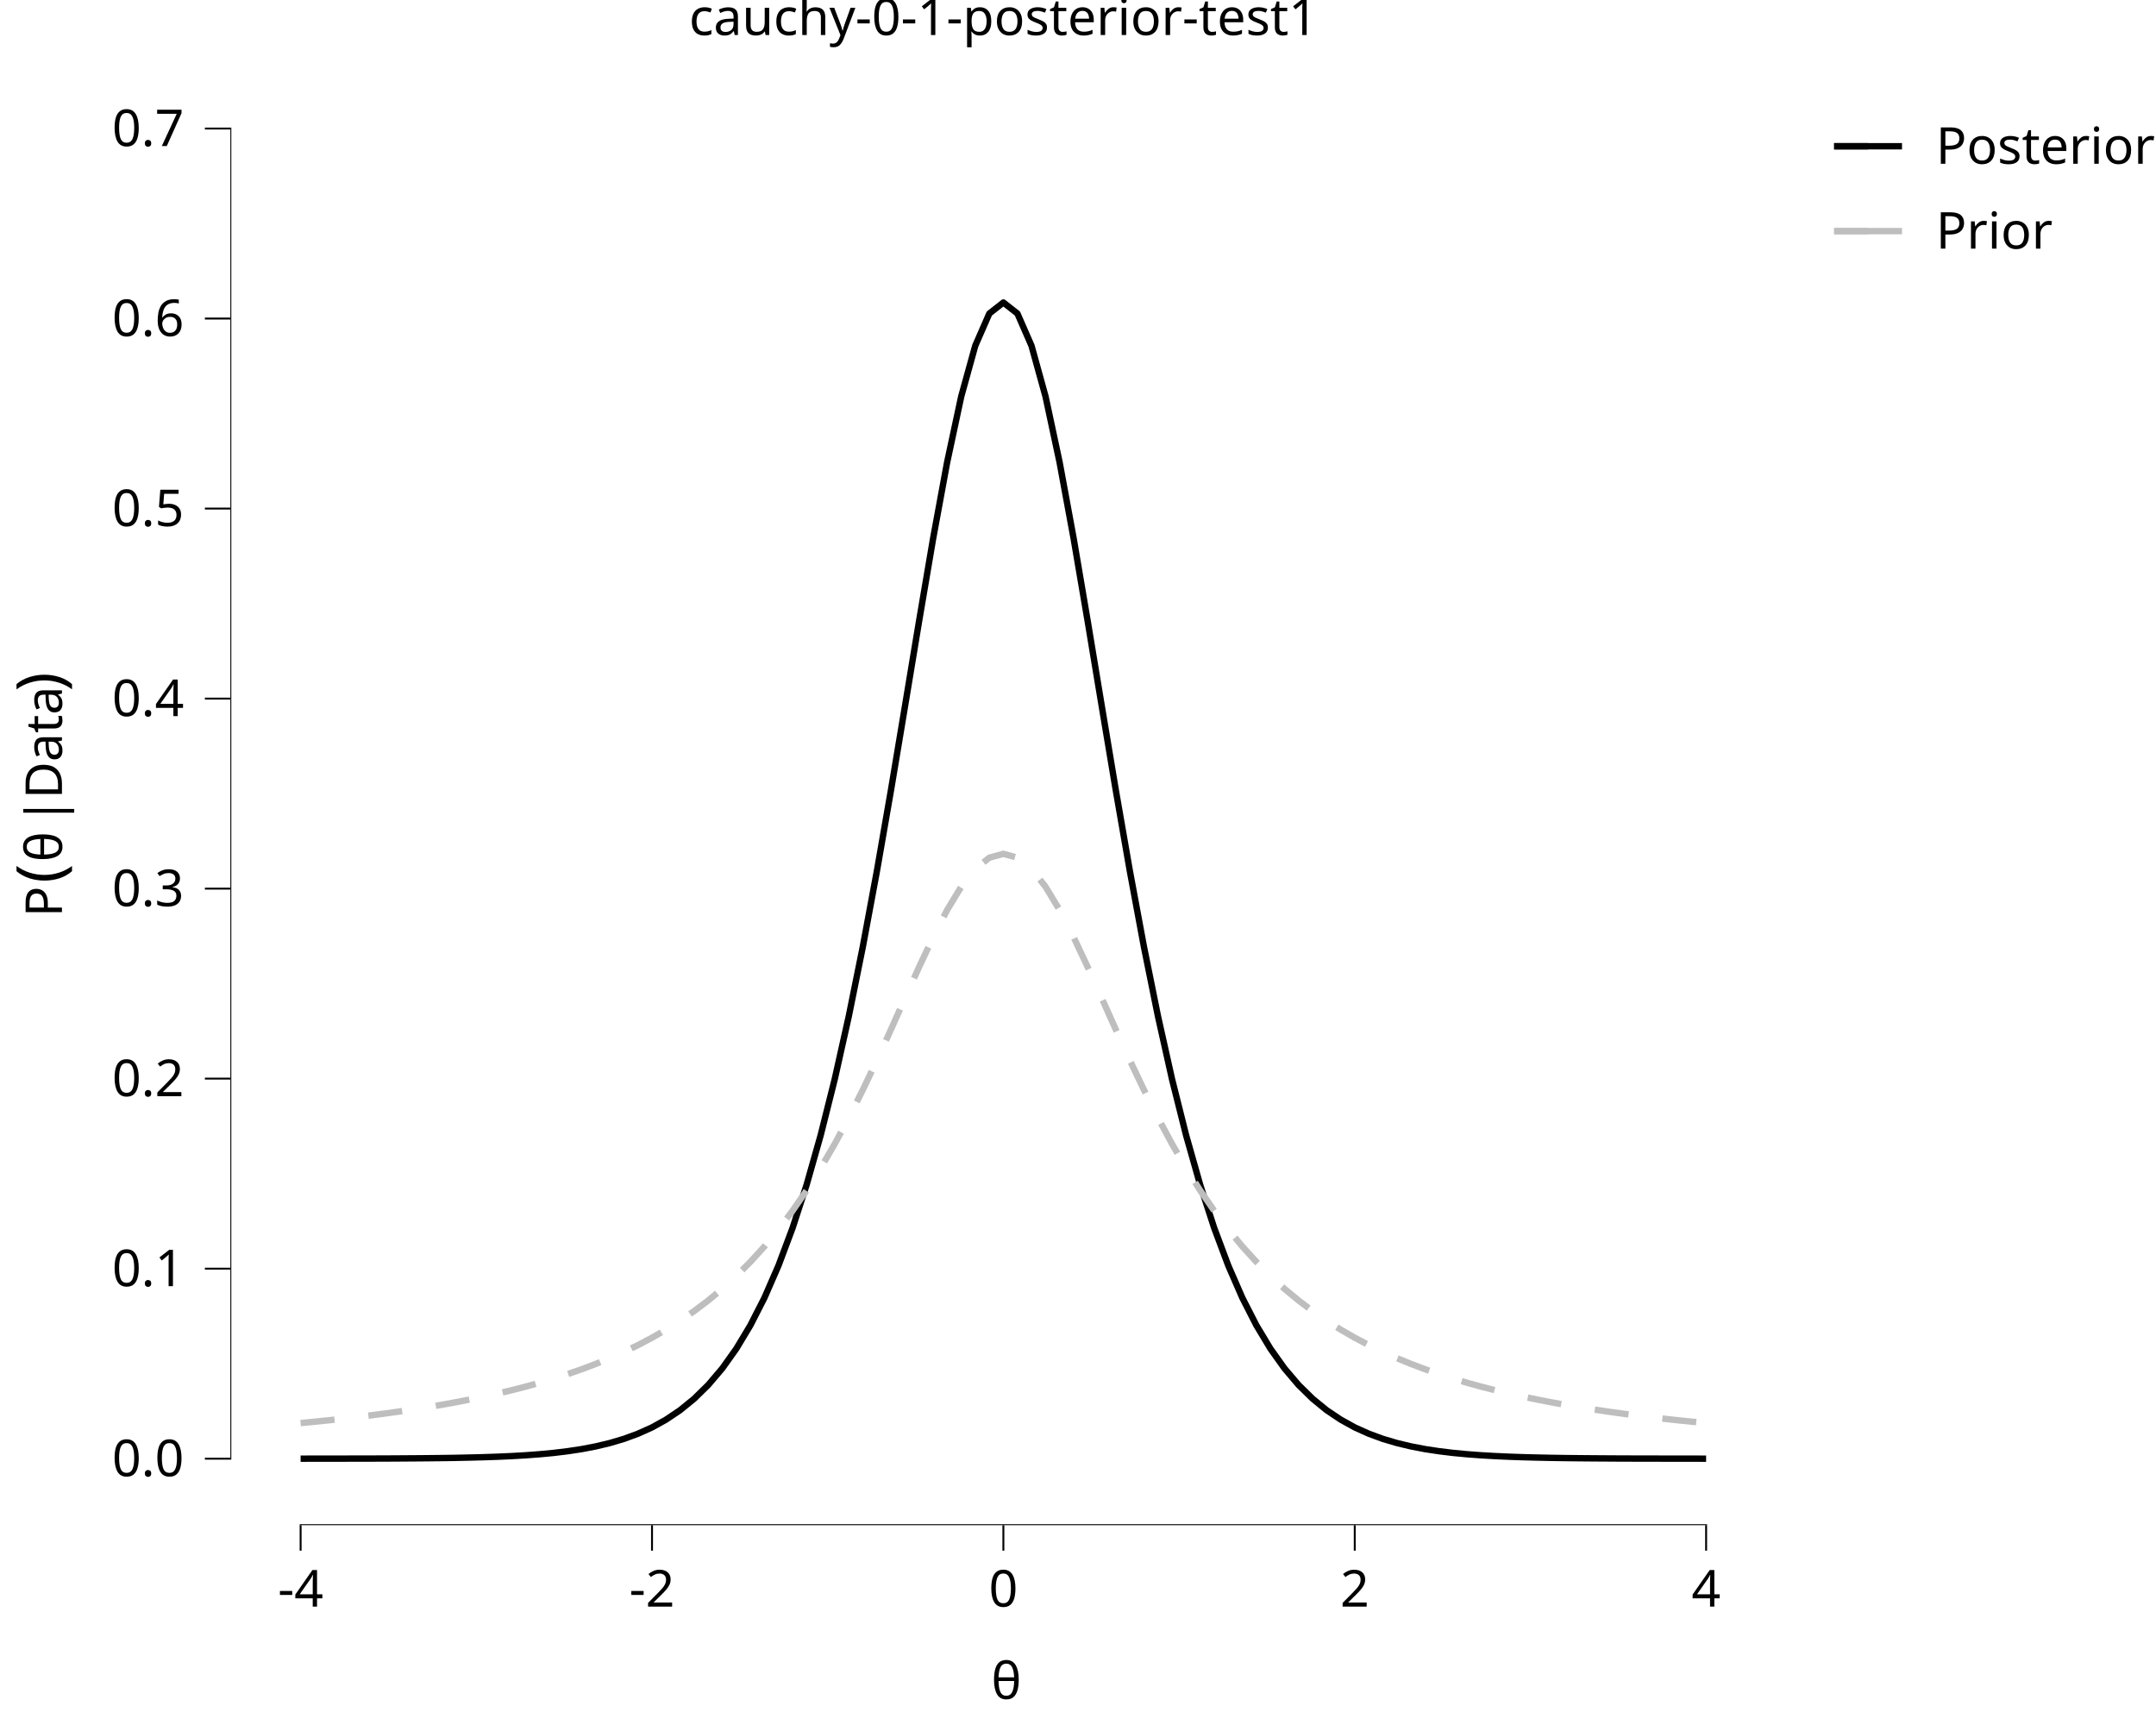
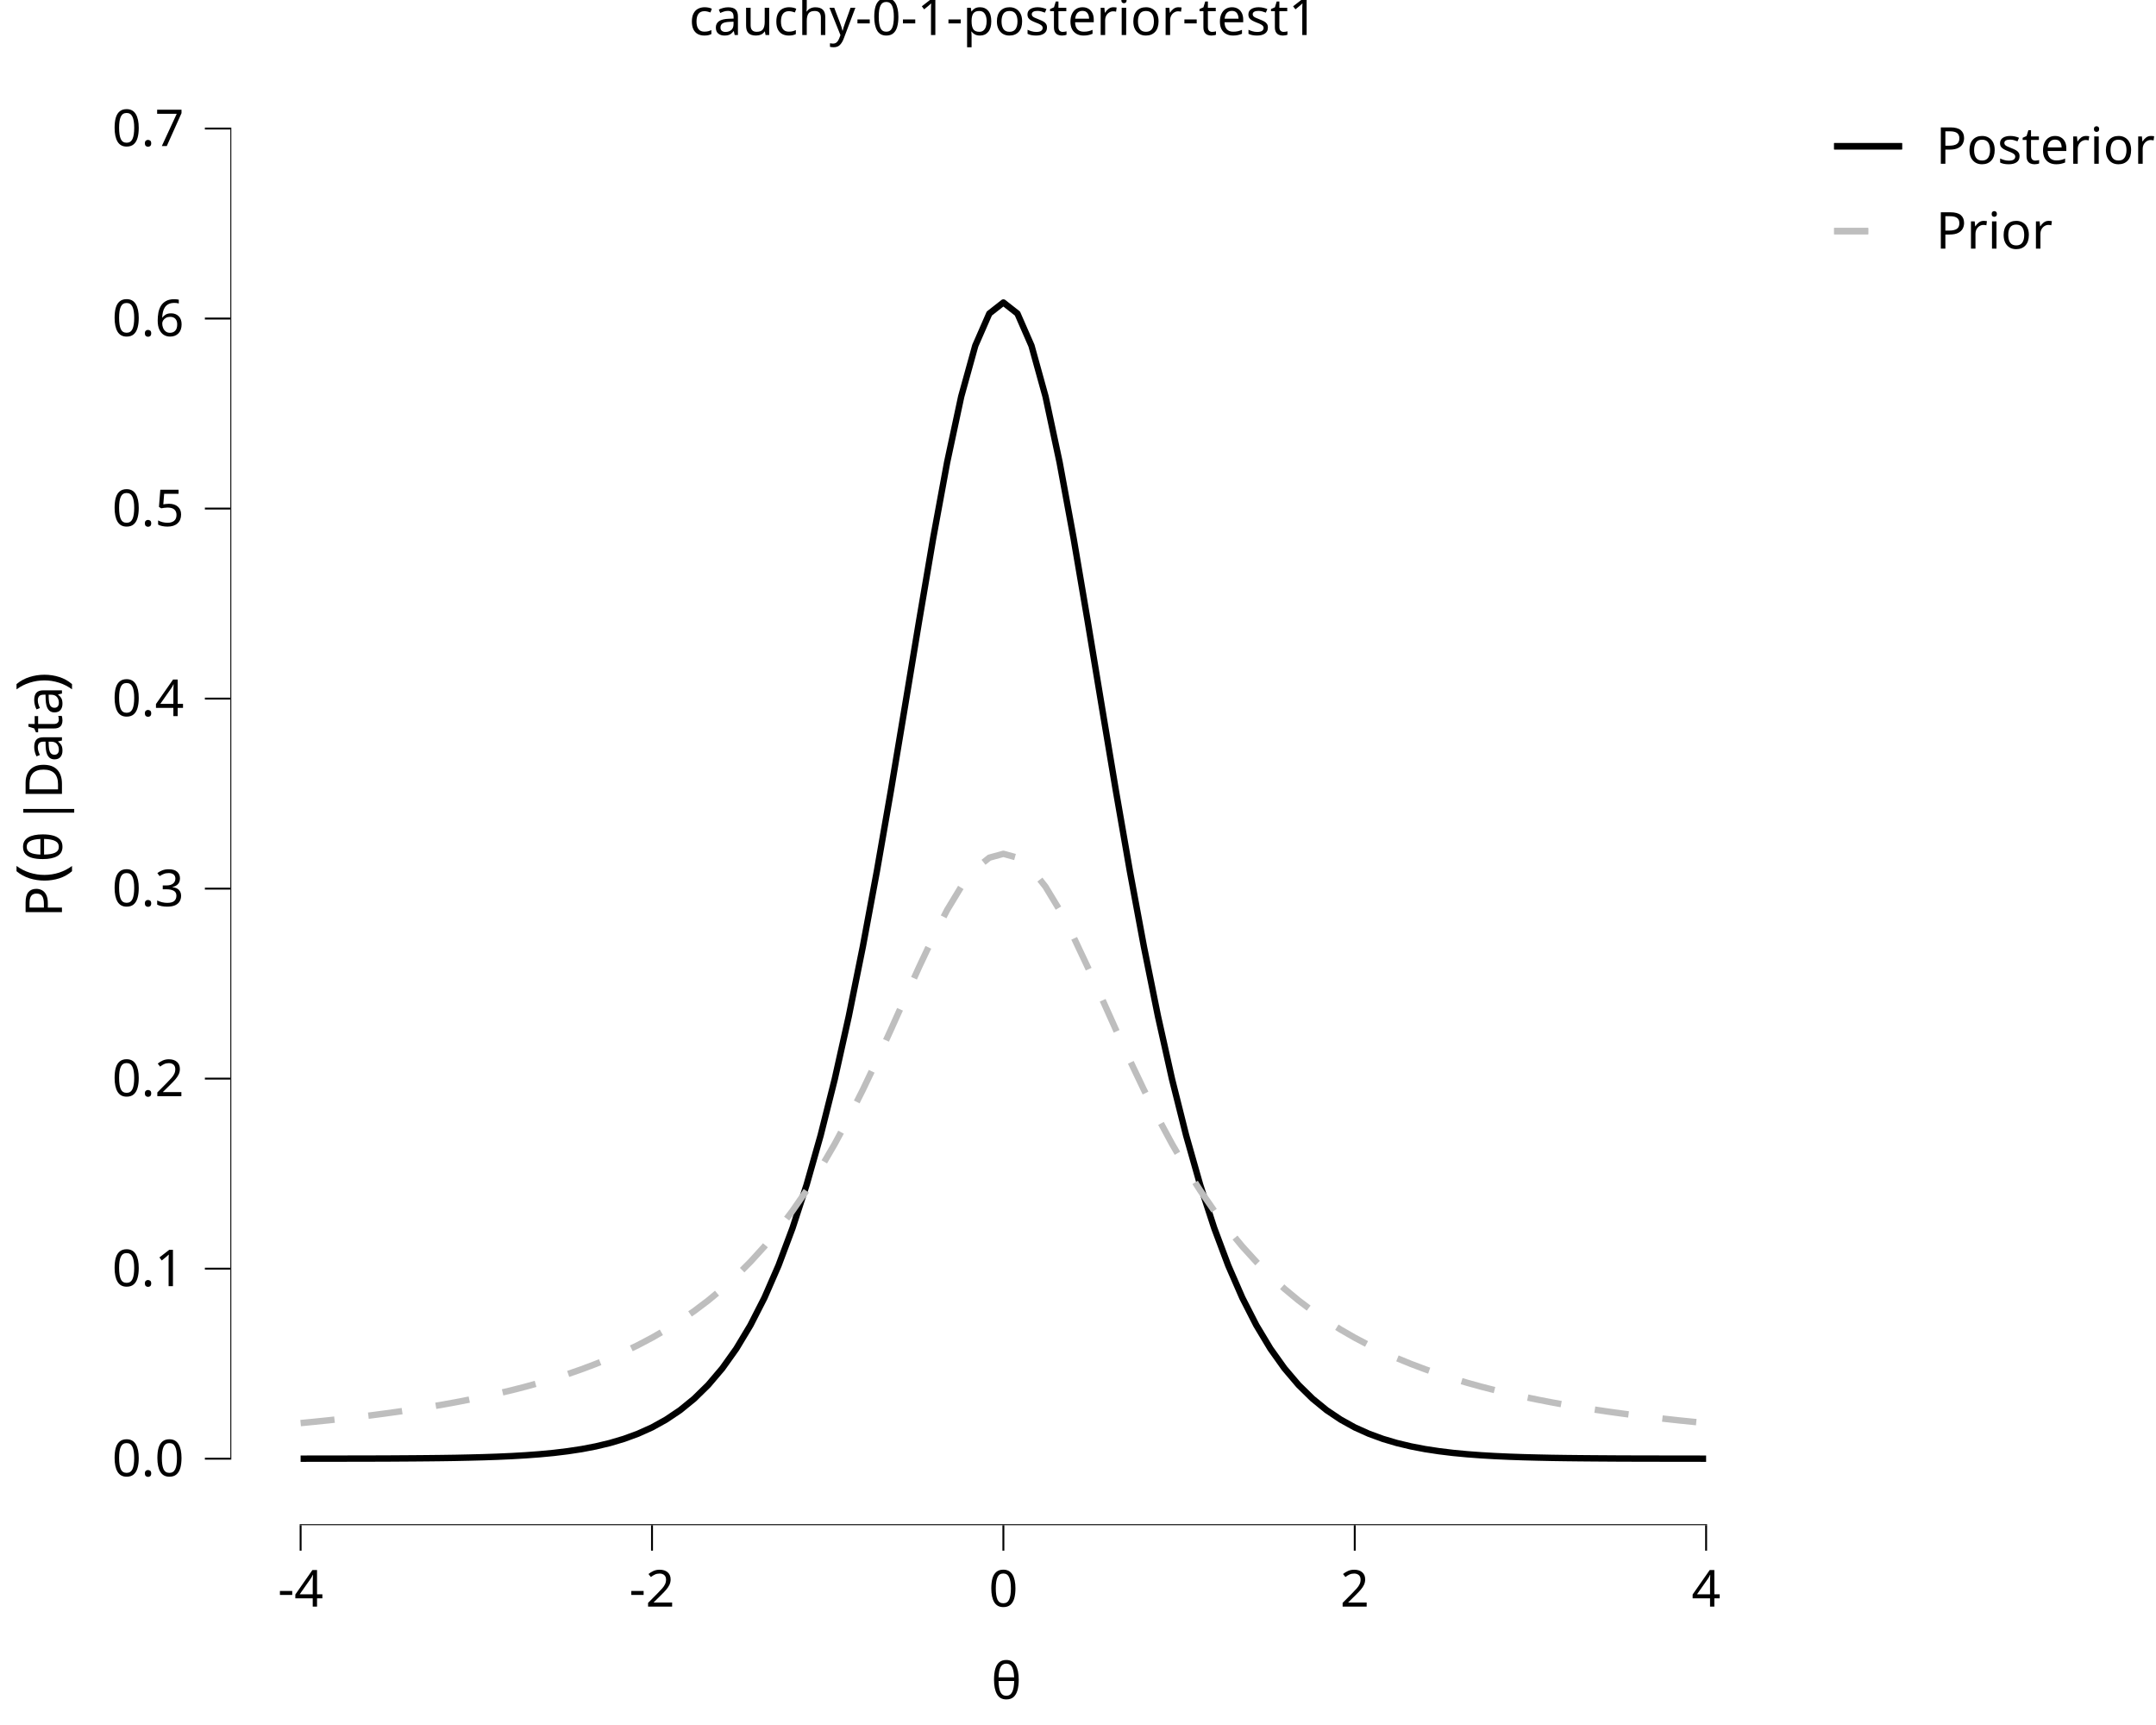
<svg xmlns="http://www.w3.org/2000/svg" class="svglite" data-engine-version="2.0" width="720.00pt" height="576.00pt" viewBox="0 0 720.00 576.00">
  <defs>
    <style type="text/css">
    .svglite line, .svglite polyline, .svglite polygon, .svglite path, .svglite rect, .svglite circle {
      fill: none;
      stroke: #000000;
      stroke-linecap: round;
      stroke-linejoin: round;
      stroke-miterlimit: 10.00;
    }
  </style>
  </defs>
  <rect width="100%" height="100%" style="stroke: none; fill: #FFFFFF;" />
  <defs>
    <clipPath id="cpMC4wMHw3MjAuMDB8MC4wMHw1NzYuMDA=">
      <rect x="0.00" y="0.00" width="720.00" height="576.00" />
    </clipPath>
  </defs>
  <g clip-path="url(#cpMC4wMHw3MjAuMDB8MC4wMHw1NzYuMDA=)">
    <rect x="0.00" y="0.00" width="720.00" height="576.00" style="stroke-width: 10.67; stroke: none;" />
  </g>
  <defs>
    <clipPath id="cpNzYuOTN8NTkzLjIzfDIwLjcxfDUwOS4yOA==">
      <rect x="76.93" y="20.71" width="516.31" height="488.57" />
    </clipPath>
  </defs>
  <g clip-path="url(#cpNzYuOTN8NTkzLjIzfDIwLjcxfDUwOS4yOA==)">
    <rect x="76.93" y="20.71" width="516.31" height="488.57" style="stroke-width: 10.67; stroke: none;" />
    <polyline points="100.39,487.07 105.09,487.06 109.78,487.06 114.48,487.05 119.17,487.04 123.86,487.03 128.56,487.02 133.25,486.99 137.94,486.96 142.64,486.92 147.33,486.87 152.03,486.80 156.72,486.70 161.41,486.58 166.11,486.42 170.80,486.21 175.49,485.94 180.19,485.59 184.88,485.15 189.57,484.58 194.27,483.87 198.96,482.97 203.66,481.85 208.35,480.46 213.04,478.74 217.74,476.63 222.43,474.03 227.12,470.88 231.82,467.05 236.51,462.45 241.21,456.92 245.90,450.34 250.59,442.54 255.29,433.34 259.98,422.58 264.67,410.06 269.37,395.61 274.06,379.08 278.76,360.35 283.45,339.35 288.14,316.14 292.84,290.87 297.53,263.91 302.22,235.83 306.92,207.45 311.61,179.85 316.30,154.35 321.00,132.40 325.69,115.44 330.39,104.69 335.08,101.01 339.77,104.69 344.47,115.44 349.16,132.40 353.85,154.35 358.55,179.85 363.24,207.45 367.94,235.83 372.63,263.91 377.32,290.87 382.02,316.14 386.71,339.35 391.40,360.35 396.10,379.08 400.79,395.61 405.49,410.06 410.18,422.58 414.87,433.34 419.57,442.54 424.26,450.34 428.95,456.92 433.65,462.45 438.34,467.05 443.03,470.88 447.73,474.03 452.42,476.63 457.12,478.74 461.81,480.46 466.50,481.85 471.20,482.97 475.89,483.87 480.58,484.58 485.28,485.15 489.97,485.59 494.67,485.94 499.36,486.21 504.05,486.42 508.75,486.58 513.44,486.70 518.13,486.80 522.83,486.87 527.52,486.92 532.22,486.96 536.91,486.99 541.60,487.02 546.30,487.03 550.99,487.04 555.68,487.05 560.38,487.06 565.07,487.06 569.76,487.07 " style="stroke-width: 2.13; stroke-linecap: butt;" />
    <polyline points="100.39,475.19 105.09,474.73 109.78,474.25 114.48,473.73 119.17,473.19 123.86,472.61 128.56,471.99 133.25,471.34 137.94,470.64 142.64,469.90 147.33,469.11 152.03,468.26 156.72,467.35 161.41,466.38 166.11,465.34 170.80,464.23 175.49,463.03 180.19,461.73 184.88,460.34 189.57,458.83 194.27,457.20 198.96,455.43 203.66,453.51 208.35,451.43 213.04,449.16 217.74,446.68 222.43,443.98 227.12,441.02 231.82,437.78 236.51,434.24 241.21,430.34 245.90,426.06 250.59,421.36 255.29,416.20 259.98,410.52 264.67,404.30 269.37,397.48 274.06,390.05 278.76,381.97 283.45,373.25 288.14,363.92 292.84,354.06 297.53,343.79 302.22,333.32 306.92,322.92 311.61,312.96 316.30,303.86 321.00,296.10 325.69,290.14 330.39,286.39 335.08,285.10 339.77,286.39 344.47,290.14 349.16,296.10 353.85,303.86 358.55,312.96 363.24,322.92 367.94,333.32 372.63,343.79 377.32,354.06 382.02,363.92 386.71,373.25 391.40,381.97 396.10,390.05 400.79,397.48 405.49,404.30 410.18,410.52 414.87,416.20 419.57,421.36 424.26,426.06 428.95,430.34 433.65,434.24 438.34,437.78 443.03,441.02 447.73,443.98 452.42,446.68 457.12,449.16 461.81,451.43 466.50,453.51 471.20,455.43 475.89,457.20 480.58,458.83 485.28,460.34 489.97,461.73 494.67,463.03 499.36,464.23 504.05,465.34 508.75,466.38 513.44,467.35 518.13,468.26 522.83,469.11 527.52,469.90 532.22,470.64 536.91,471.34 541.60,471.99 546.30,472.61 550.99,473.19 555.68,473.73 560.38,474.25 565.07,474.73 569.76,475.19 " style="stroke-width: 2.13; stroke: #BEBEBE; stroke-dasharray: 11.38,11.38; stroke-linecap: butt;" />
    <line x1="100.08" y1="509.28" x2="570.08" y2="509.28" style="stroke-width: 0.64; stroke-linecap: butt;" />
    <line x1="76.93" y1="487.39" x2="76.93" y2="42.60" style="stroke-width: 0.64; stroke-linecap: butt;" />
    <rect x="76.93" y="20.71" width="516.31" height="488.57" style="stroke-width: 0.00; stroke: none;" />
  </g>
  <g clip-path="url(#cpMC4wMHw3MjAuMDB8MC4wMHw1NzYuMDA=)">
    <polyline points="76.93,509.28 76.93,20.71 " style="stroke-width: 0.00; stroke: none; stroke-linecap: butt;" />
    <text x="61.45" y="492.92" text-anchor="end" style="font-size: 17.00px; font-family: sans;" textLength="23.63px" lengthAdjust="spacingAndGlyphs">0.0</text>
    <text x="61.45" y="429.47" text-anchor="end" style="font-size: 17.00px; font-family: sans;" textLength="23.63px" lengthAdjust="spacingAndGlyphs">0.1</text>
    <text x="61.45" y="366.02" text-anchor="end" style="font-size: 17.00px; font-family: sans;" textLength="23.63px" lengthAdjust="spacingAndGlyphs">0.2</text>
    <text x="61.45" y="302.57" text-anchor="end" style="font-size: 17.00px; font-family: sans;" textLength="23.63px" lengthAdjust="spacingAndGlyphs">0.3</text>
    <text x="61.45" y="239.12" text-anchor="end" style="font-size: 17.00px; font-family: sans;" textLength="23.63px" lengthAdjust="spacingAndGlyphs">0.4</text>
    <text x="61.45" y="175.67" text-anchor="end" style="font-size: 17.00px; font-family: sans;" textLength="23.63px" lengthAdjust="spacingAndGlyphs">0.5</text>
    <text x="61.45" y="112.22" text-anchor="end" style="font-size: 17.00px; font-family: sans;" textLength="23.63px" lengthAdjust="spacingAndGlyphs">0.6</text>
    <text x="61.45" y="48.77" text-anchor="end" style="font-size: 17.00px; font-family: sans;" textLength="23.63px" lengthAdjust="spacingAndGlyphs">0.7</text>
    <polyline points="68.42,487.07 76.93,487.07 " style="stroke-width: 0.64; stroke-linecap: butt;" />
    <polyline points="68.42,423.62 76.93,423.62 " style="stroke-width: 0.64; stroke-linecap: butt;" />
    <polyline points="68.42,360.17 76.93,360.17 " style="stroke-width: 0.64; stroke-linecap: butt;" />
    <polyline points="68.42,296.72 76.93,296.72 " style="stroke-width: 0.64; stroke-linecap: butt;" />
    <polyline points="68.42,233.27 76.93,233.27 " style="stroke-width: 0.64; stroke-linecap: butt;" />
    <polyline points="68.42,169.82 76.93,169.82 " style="stroke-width: 0.64; stroke-linecap: butt;" />
    <polyline points="68.42,106.37 76.93,106.37 " style="stroke-width: 0.64; stroke-linecap: butt;" />
    <polyline points="68.42,42.92 76.93,42.92 " style="stroke-width: 0.64; stroke-linecap: butt;" />
    <polyline points="76.93,509.28 593.23,509.28 " style="stroke-width: 0.00; stroke: none; stroke-linecap: butt;" />
    <polyline points="100.39,517.79 100.39,509.28 " style="stroke-width: 0.64; stroke-linecap: butt;" />
    <polyline points="217.74,517.79 217.74,509.28 " style="stroke-width: 0.64; stroke-linecap: butt;" />
    <polyline points="335.08,517.79 335.08,509.28 " style="stroke-width: 0.64; stroke-linecap: butt;" />
    <polyline points="452.42,517.79 452.42,509.28 " style="stroke-width: 0.64; stroke-linecap: butt;" />
    <polyline points="569.76,517.79 569.76,509.28 " style="stroke-width: 0.64; stroke-linecap: butt;" />
    <text x="100.39" y="536.46" text-anchor="middle" style="font-size: 17.00px; font-family: sans;" textLength="15.12px" lengthAdjust="spacingAndGlyphs">-4</text>
    <text x="217.74" y="536.46" text-anchor="middle" style="font-size: 17.00px; font-family: sans;" textLength="15.12px" lengthAdjust="spacingAndGlyphs">-2</text>
    <text x="335.08" y="536.46" text-anchor="middle" style="font-size: 17.00px; font-family: sans;" textLength="9.46px" lengthAdjust="spacingAndGlyphs">0</text>
    <text x="452.42" y="536.46" text-anchor="middle" style="font-size: 17.00px; font-family: sans;" textLength="9.46px" lengthAdjust="spacingAndGlyphs">2</text>
    <text x="569.76" y="536.46" text-anchor="middle" style="font-size: 17.00px; font-family: sans;" textLength="9.46px" lengthAdjust="spacingAndGlyphs">4</text>
    <text x="331.02" y="567.29" style="font-size: 17.00px; font-family: sans;" textLength="8.13px" lengthAdjust="spacingAndGlyphs">θ</text>
    <text transform="translate(20.69,306.22) rotate(-90)" style="font-size: 17.00px; font-family: sans;" textLength="11.34px" lengthAdjust="spacingAndGlyphs">P</text>
    <text transform="translate(20.69,294.88) rotate(-90)" style="font-size: 21.25px; font-family: sans;" textLength="7.08px" lengthAdjust="spacingAndGlyphs">(</text>
    <text transform="translate(20.69,287.80) rotate(-90)" style="font-size: 17.00px; font-family: sans;" textLength="8.13px" lengthAdjust="spacingAndGlyphs">θ</text>
    <text transform="translate(20.69,279.67) rotate(-90)" style="font-size: 17.00px; font-family: sans;" textLength="4.25px" lengthAdjust="spacingAndGlyphs"> </text>
    <text transform="translate(20.69,275.42) rotate(-90)" style="font-size: 17.00px; font-family: sans;" textLength="4.42px" lengthAdjust="spacingAndGlyphs">|</text>
    <text transform="translate(20.69,271.00) rotate(-90)" style="font-size: 17.00px; font-family: sans;" textLength="4.25px" lengthAdjust="spacingAndGlyphs"> </text>
    <text transform="translate(20.69,266.75) rotate(-90)" style="font-size: 17.00px; font-family: sans;" textLength="35.91px" lengthAdjust="spacingAndGlyphs">Data</text>
    <text transform="translate(20.69,230.83) rotate(-90)" style="font-size: 21.25px; font-family: sans;" textLength="7.06px" lengthAdjust="spacingAndGlyphs">)</text>
    <rect x="604.19" y="20.71" width="115.81" height="76.12" style="stroke-width: 0.75; stroke: none;" />
    <rect x="604.19" y="20.71" width="115.81" height="76.12" style="stroke-width: 10.67; stroke: none;" />
    <rect x="609.67" y="34.66" width="28.35" height="28.35" style="stroke-width: 10.67; stroke: none;" />
    <line x1="612.51" y1="48.83" x2="635.18" y2="48.83" style="stroke-width: 2.13; stroke-linecap: butt;" />
-     <line x1="612.51" y1="48.83" x2="635.18" y2="48.83" style="stroke-width: 2.13; stroke-dasharray: 11.38,11.38; stroke-linecap: butt;" />
+     <line x1="612.51" y1="48.83" x2="635.18" y2="48.83" style="stroke-width: 2.13; stroke-linecap: butt;" />
    <rect x="609.67" y="63.00" width="28.35" height="28.35" style="stroke-width: 10.67; stroke: none;" />
-     <line x1="612.51" y1="77.18" x2="635.18" y2="77.18" style="stroke-width: 2.13; stroke: #BEBEBE; stroke-linecap: butt;" />
+     <line x1="612.51" y1="77.18" x2="635.18" y2="77.18" style="stroke-width: 2.13; stroke: #BEBEBE; stroke-dasharray: 11.38,11.38; stroke-linecap: butt;" />
    <line x1="612.51" y1="77.18" x2="635.18" y2="77.18" style="stroke-width: 2.13; stroke: #BEBEBE; stroke-dasharray: 11.38,11.38; stroke-linecap: butt;" />
    <text x="646.49" y="54.68" style="font-size: 17.00px; font-family: sans;" textLength="68.03px" lengthAdjust="spacingAndGlyphs">Posterior</text>
    <text x="646.49" y="83.03" style="font-size: 17.00px; font-family: sans;" textLength="35.89px" lengthAdjust="spacingAndGlyphs">Prior</text>
    <text x="335.08" y="11.70" text-anchor="middle" style="font-size: 17.00px; font-family: sans;" textLength="198.45px" lengthAdjust="spacingAndGlyphs">cauchy-0-1-posterior-test1</text>
  </g>
</svg>
